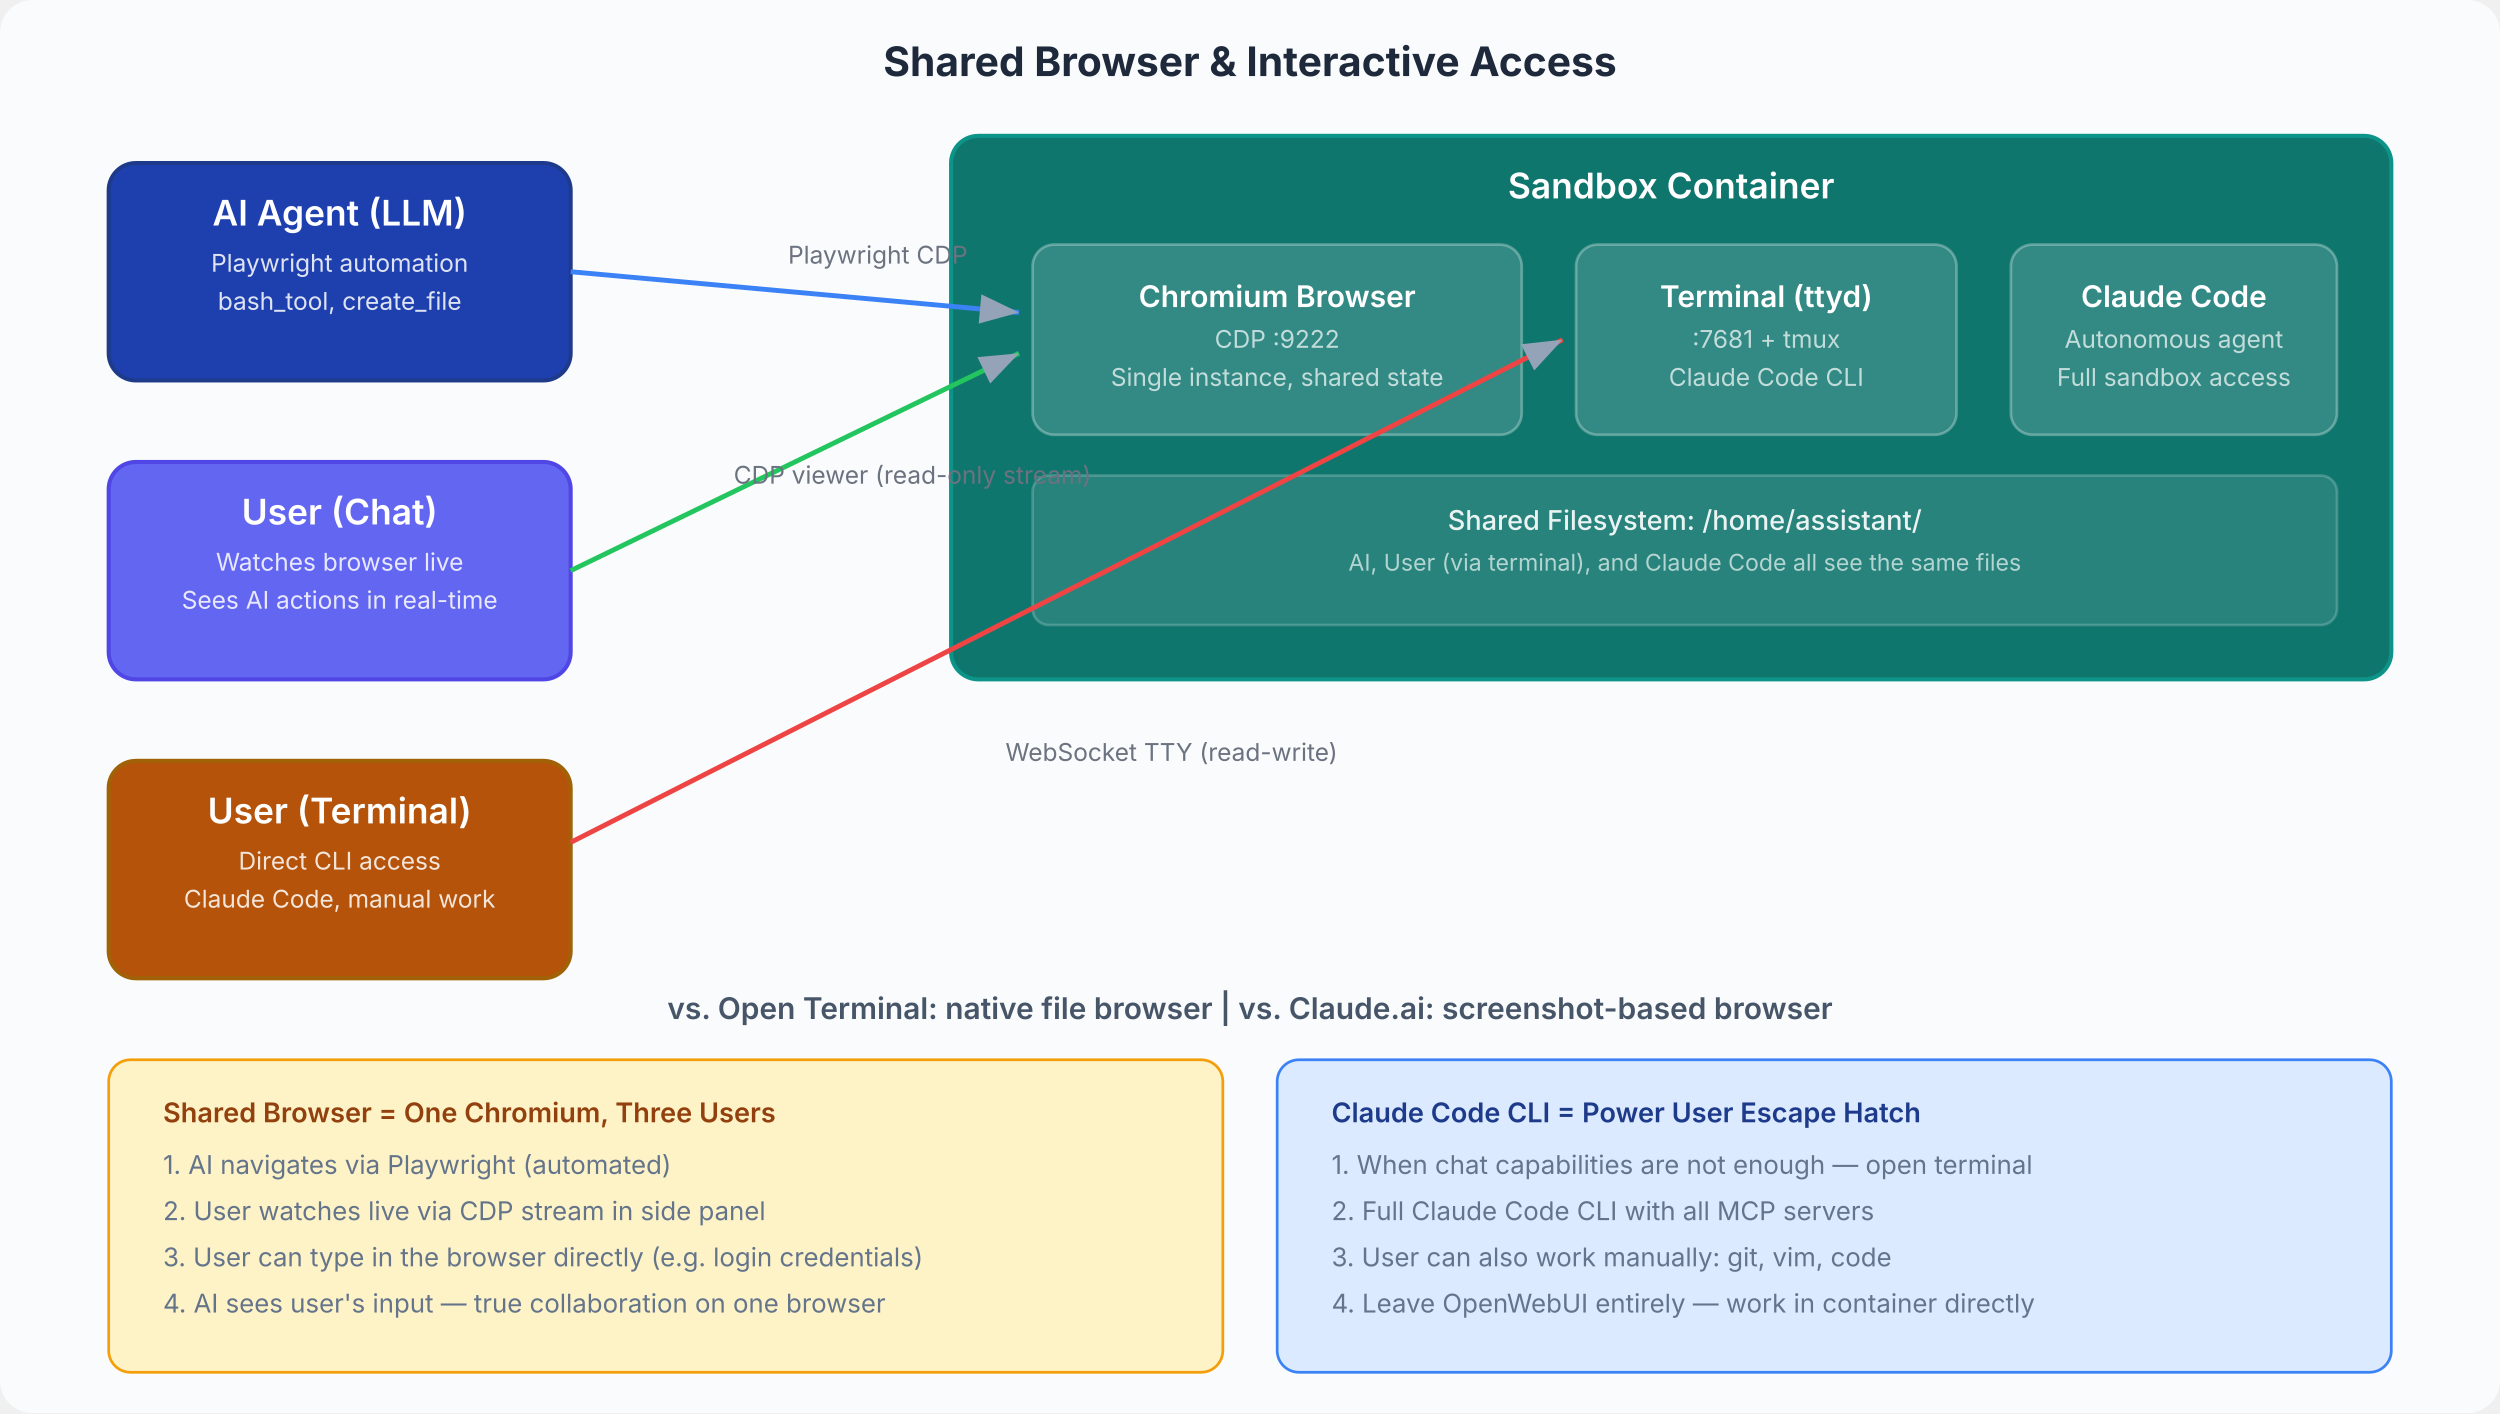
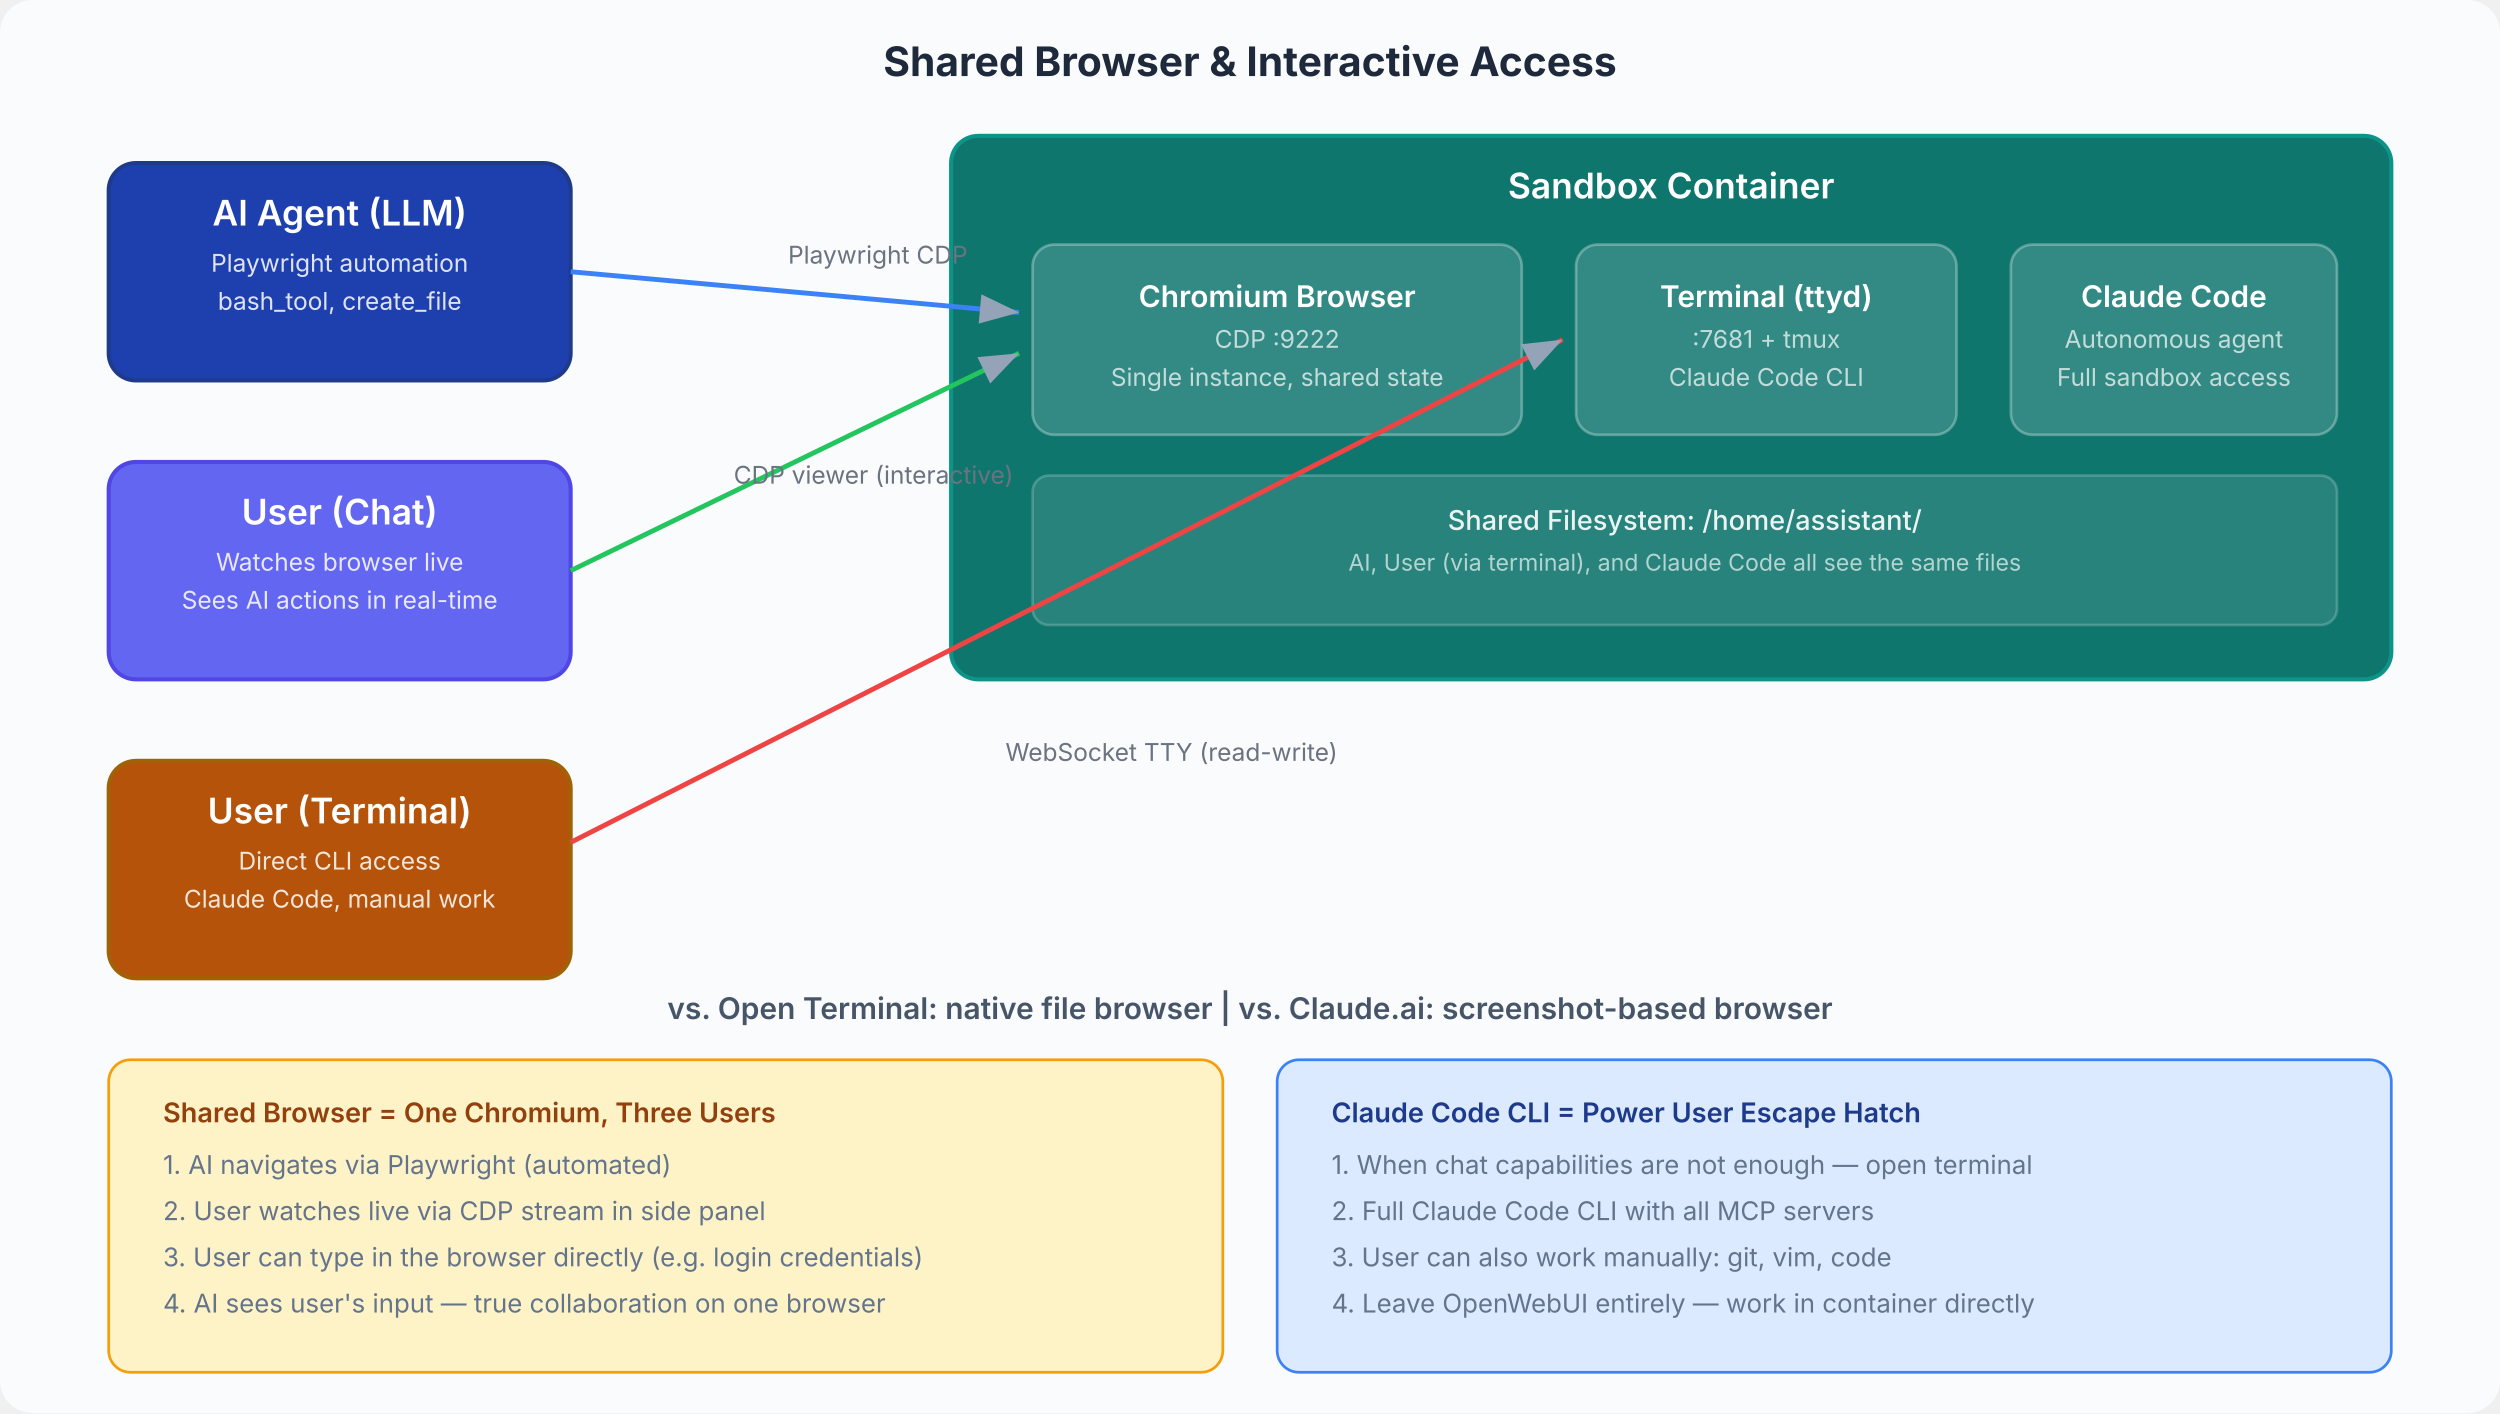
<svg xmlns="http://www.w3.org/2000/svg" viewBox="0 0 920 520" font-family="Inter, -apple-system, system-ui, sans-serif">
  <defs>
    <style>
      .box { rx: 10; stroke-width: 1.5; }
      .label { font-size: 13px; font-weight: 600; fill: #fff; }
      .sublabel { font-size: 10px; fill: rgba(255,255,255,0.8); }
      .arrow { stroke-width: 1.8; fill: none; marker-end: url(#ah2); }
      .arrow-label { font-size: 9px; fill: #6b7280; }
      .note { font-size: 9.5px; fill: #64748b; }
      .highlight { font-size: 10px; font-weight: 600; }
    </style>
    <marker id="ah2" markerWidth="8" markerHeight="6" refX="8" refY="3" orient="auto">
      <path d="M0,0 L8,3 L0,6" fill="#94a3b8" />
    </marker>
    <marker id="ah2-green" markerWidth="8" markerHeight="6" refX="8" refY="3" orient="auto">
      <path d="M0,0 L8,3 L0,6" fill="#22c55e" />
    </marker>
    <marker id="ah2-blue" markerWidth="8" markerHeight="6" refX="8" refY="3" orient="auto">
      <path d="M0,0 L8,3 L0,6" fill="#3b82f6" />
    </marker>
    <marker id="ah2-red" markerWidth="8" markerHeight="6" refX="8" refY="3" orient="auto">
      <path d="M0,0 L8,3 L0,6" fill="#ef4444" />
    </marker>
  </defs>
  <rect width="920" height="520" rx="12" fill="#fafbfc" />
  <text x="460" y="28" text-anchor="middle" font-size="15" font-weight="700" fill="#1e293b">Shared Browser &amp; Interactive Access</text>
  <rect x="350" y="50" width="530" height="200" class="box" fill="#0f766e" stroke="#0d9488" />
  <text x="615" y="73" text-anchor="middle" class="label">Sandbox Container</text>
  <rect x="380" y="90" width="180" height="70" rx="8" fill="rgba(255,255,255,0.15)" stroke="rgba(255,255,255,0.3)" />
  <text x="470" y="113" text-anchor="middle" font-size="11" font-weight="600" fill="#fff">Chromium Browser</text>
  <text x="470" y="128" text-anchor="middle" font-size="9" fill="rgba(255,255,255,0.7)">CDP :9222</text>
  <text x="470" y="142" text-anchor="middle" font-size="9" fill="rgba(255,255,255,0.7)">Single instance, shared state</text>
  <rect x="580" y="90" width="140" height="70" rx="8" fill="rgba(255,255,255,0.15)" stroke="rgba(255,255,255,0.3)" />
  <text x="650" y="113" text-anchor="middle" font-size="11" font-weight="600" fill="#fff">Terminal (ttyd)</text>
  <text x="650" y="128" text-anchor="middle" font-size="9" fill="rgba(255,255,255,0.7)">:7681 + tmux</text>
  <text x="650" y="142" text-anchor="middle" font-size="9" fill="rgba(255,255,255,0.7)">Claude Code CLI</text>
  <rect x="740" y="90" width="120" height="70" rx="8" fill="rgba(255,255,255,0.15)" stroke="rgba(255,255,255,0.3)" />
  <text x="800" y="113" text-anchor="middle" font-size="11" font-weight="600" fill="#fff">Claude Code</text>
  <text x="800" y="128" text-anchor="middle" font-size="9" fill="rgba(255,255,255,0.7)">Autonomous agent</text>
  <text x="800" y="142" text-anchor="middle" font-size="9" fill="rgba(255,255,255,0.7)">Full sandbox access</text>
  <rect x="380" y="175" width="480" height="55" rx="6" fill="rgba(255,255,255,0.1)" stroke="rgba(255,255,255,0.2)" />
  <text x="620" y="195" text-anchor="middle" font-size="10" font-weight="500" fill="rgba(255,255,255,0.9)">Shared Filesystem: /home/assistant/</text>
  <text x="620" y="210" text-anchor="middle" font-size="8.5" fill="rgba(255,255,255,0.65)">AI, User (via terminal), and Claude Code all see the same files</text>
  <rect x="40" y="60" width="170" height="80" class="box" fill="#1e40af" stroke="#1e3a8a" />
  <text x="125" y="83" text-anchor="middle" class="label">AI Agent (LLM)</text>
  <text x="125" y="100" text-anchor="middle" font-size="9" fill="rgba(255,255,255,0.85)">Playwright automation</text>
  <text x="125" y="114" text-anchor="middle" font-size="9" fill="rgba(255,255,255,0.85)">bash_tool, create_file</text>
  <rect x="40" y="170" width="170" height="80" class="box" fill="#6366f1" stroke="#4f46e5" />
  <text x="125" y="193" text-anchor="middle" class="label">User (Chat)</text>
  <text x="125" y="210" text-anchor="middle" font-size="9" fill="rgba(255,255,255,0.85)">Watches browser live</text>
  <text x="125" y="224" text-anchor="middle" font-size="9" fill="rgba(255,255,255,0.85)">Sees AI actions in real-time</text>
  <rect x="40" y="280" width="170" height="80" class="box" fill="#b45309" stroke="#a16207" />
  <text x="125" y="303" text-anchor="middle" class="label">User (Terminal)</text>
  <text x="125" y="320" text-anchor="middle" font-size="9" fill="rgba(255,255,255,0.85)">Direct CLI access</text>
  <text x="125" y="334" text-anchor="middle" font-size="9" fill="rgba(255,255,255,0.85)">Claude Code, manual work</text>
  <path d="M210,100 L375,115" class="arrow" stroke="#3b82f6" marker-end="url(#ah2-blue)" />
  <text x="290" y="97" class="arrow-label">Playwright CDP</text>
  <path d="M210,210 L375,130" class="arrow" stroke="#22c55e" marker-end="url(#ah2-green)" />
-   <text x="270" y="178" class="arrow-label">CDP viewer (read-only stream)</text>
+   <text x="270" y="178" class="arrow-label">CDP viewer (interactive)</text>
  <path d="M210,310 L575,125" class="arrow" stroke="#ef4444" marker-end="url(#ah2-red)" />
  <text x="370" y="280" class="arrow-label">WebSocket TTY (read-write)</text>
  <rect x="40" y="390" width="410" height="115" rx="8" fill="#fef3c7" stroke="#f59e0b" />
  <text x="60" y="413" class="highlight" fill="#92400e">Shared Browser = One Chromium, Three Users</text>
  <text x="60" y="432" class="note" fill="#78350f">1. AI navigates via Playwright (automated)</text>
  <text x="60" y="449" class="note" fill="#78350f">2. User watches live via CDP stream in side panel</text>
  <text x="60" y="466" class="note" fill="#78350f">3. User can type in the browser directly (e.g. login credentials)</text>
  <text x="60" y="483" class="note" fill="#78350f">4. AI sees user's input — true collaboration on one browser</text>
  <rect x="470" y="390" width="410" height="115" rx="8" fill="#dbeafe" stroke="#3b82f6" />
  <text x="490" y="413" class="highlight" fill="#1e3a8a">Claude Code CLI = Power User Escape Hatch</text>
  <text x="490" y="432" class="note" fill="#1e40af">1. When chat capabilities are not enough — open terminal</text>
  <text x="490" y="449" class="note" fill="#1e40af">2. Full Claude Code CLI with all MCP servers</text>
  <text x="490" y="466" class="note" fill="#1e40af">3. User can also work manually: git, vim, code</text>
  <text x="490" y="483" class="note" fill="#1e40af">4. Leave OpenWebUI entirely — work in container directly</text>
  <text x="460" y="375" text-anchor="middle" font-size="11" font-weight="600" fill="#475569">vs. Open Terminal: native file browser | vs. Claude.ai: screenshot-based browser</text>
</svg>
